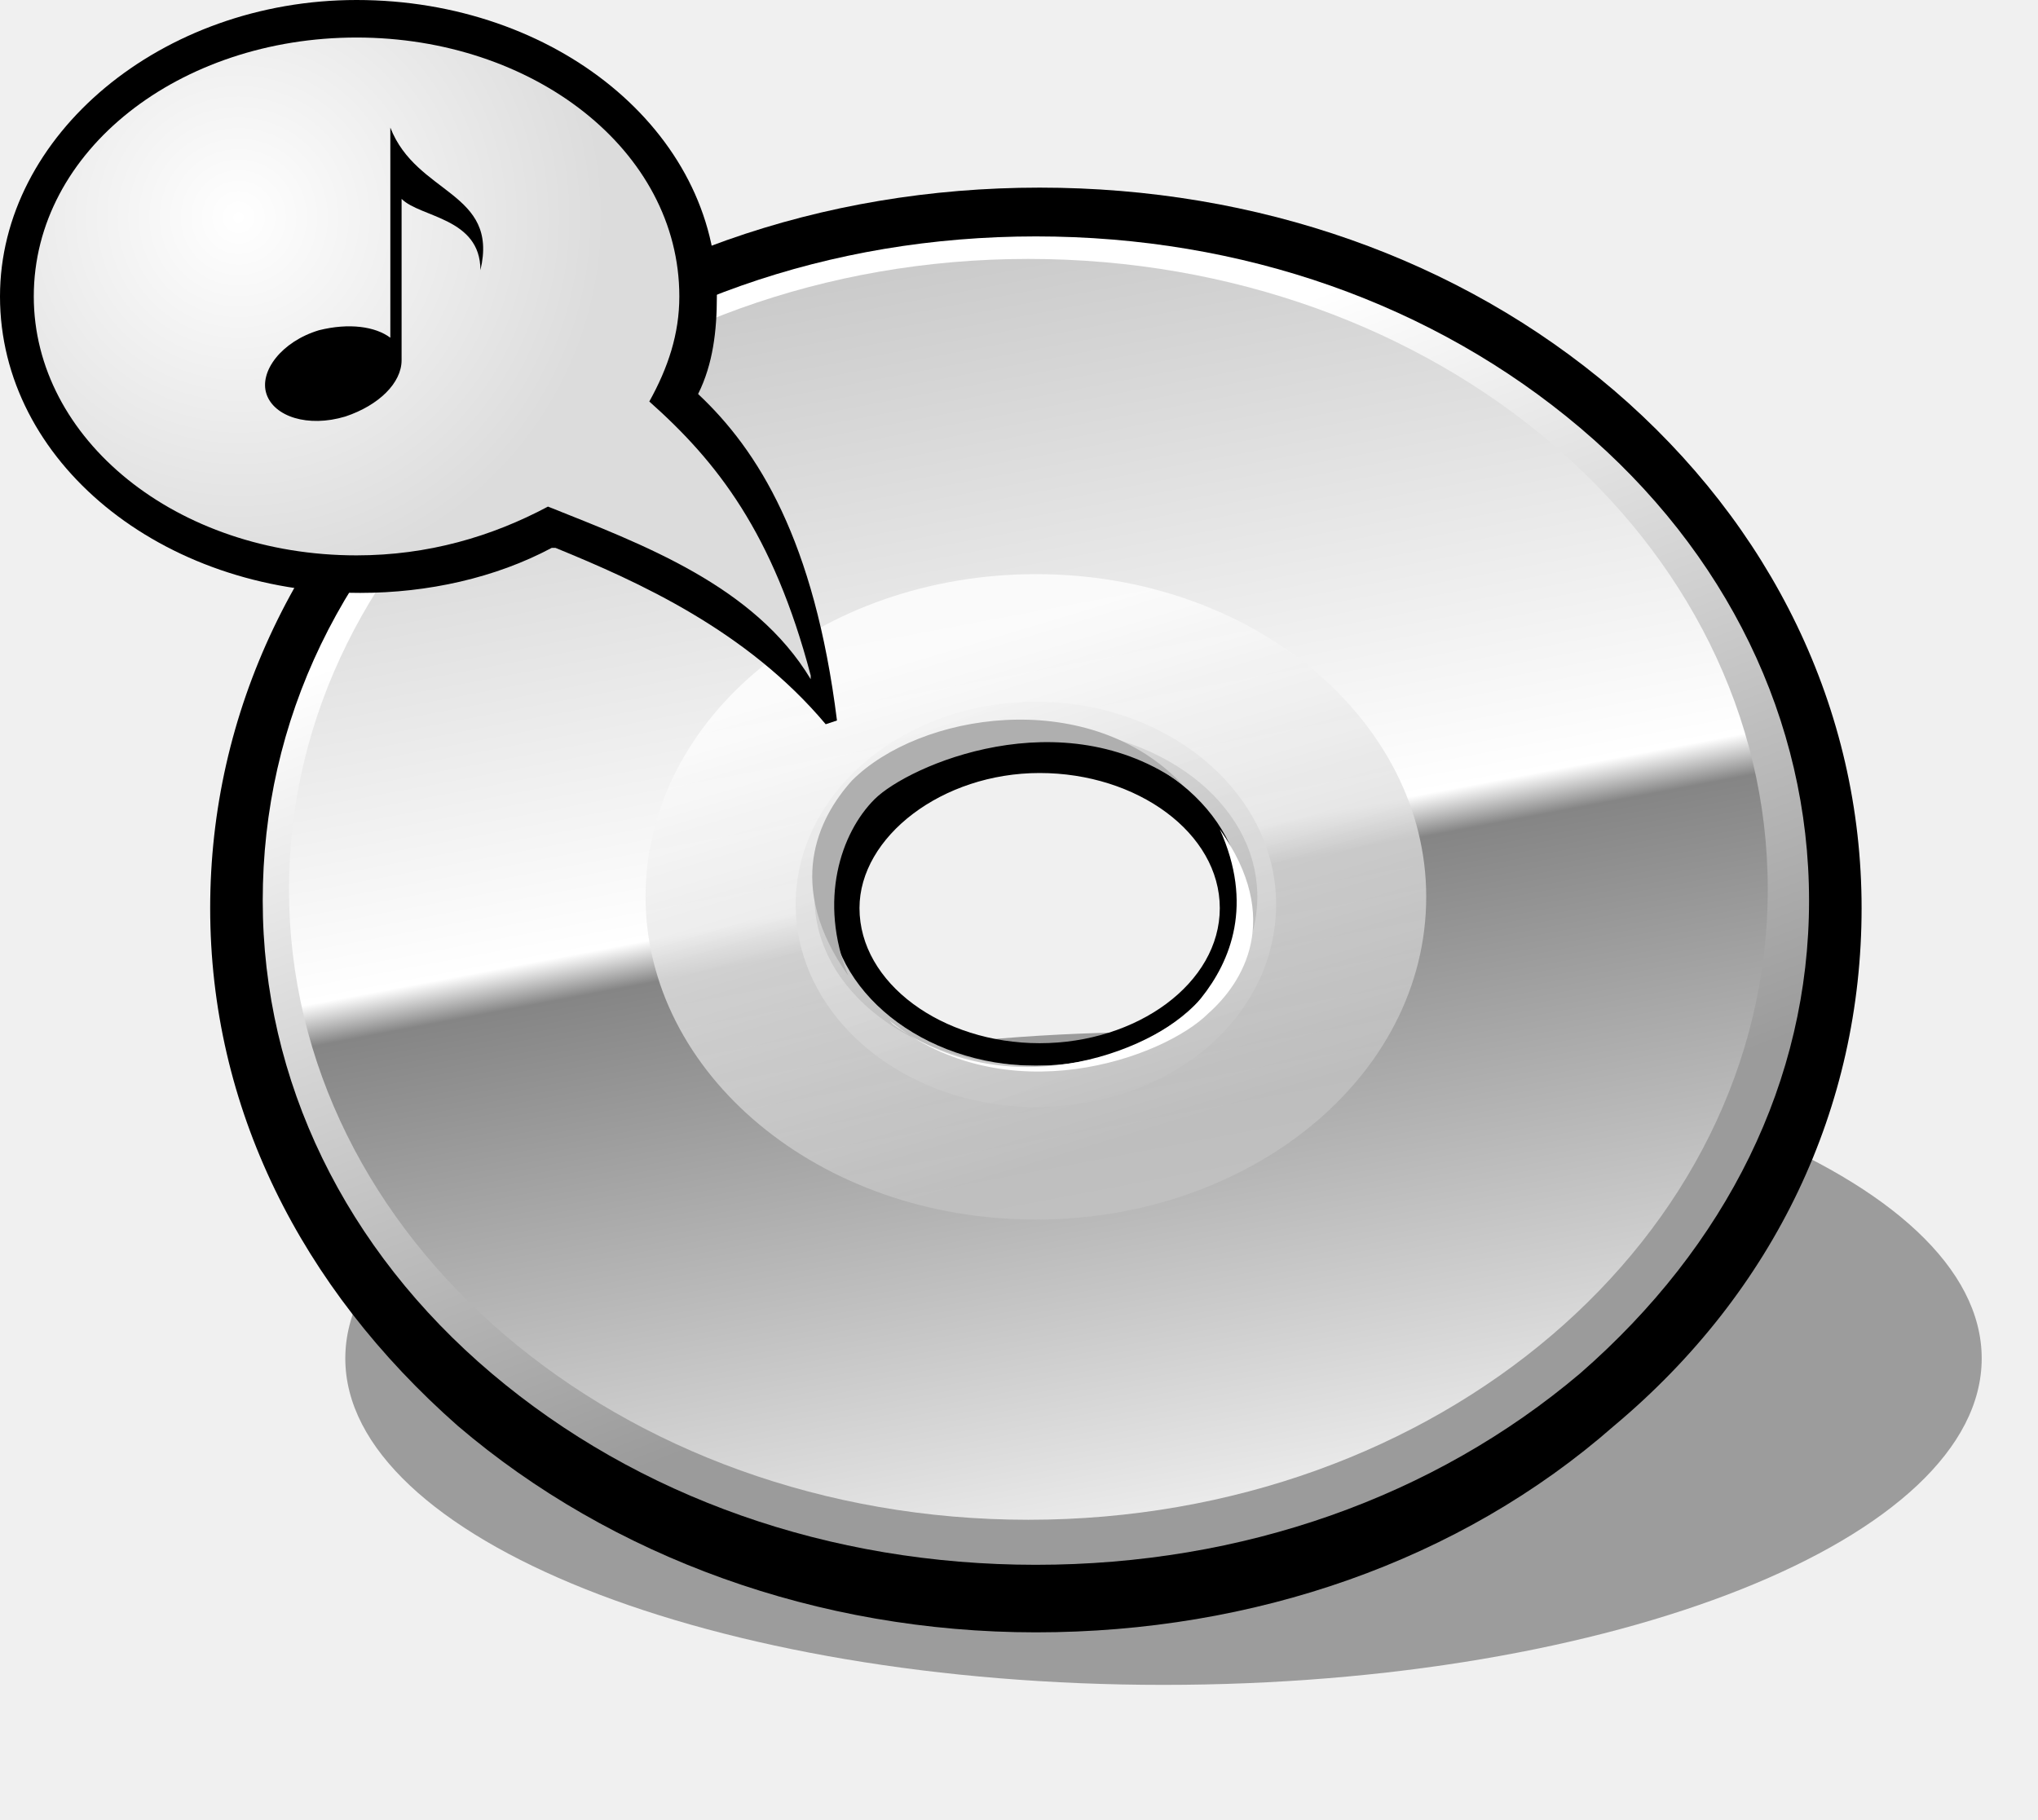
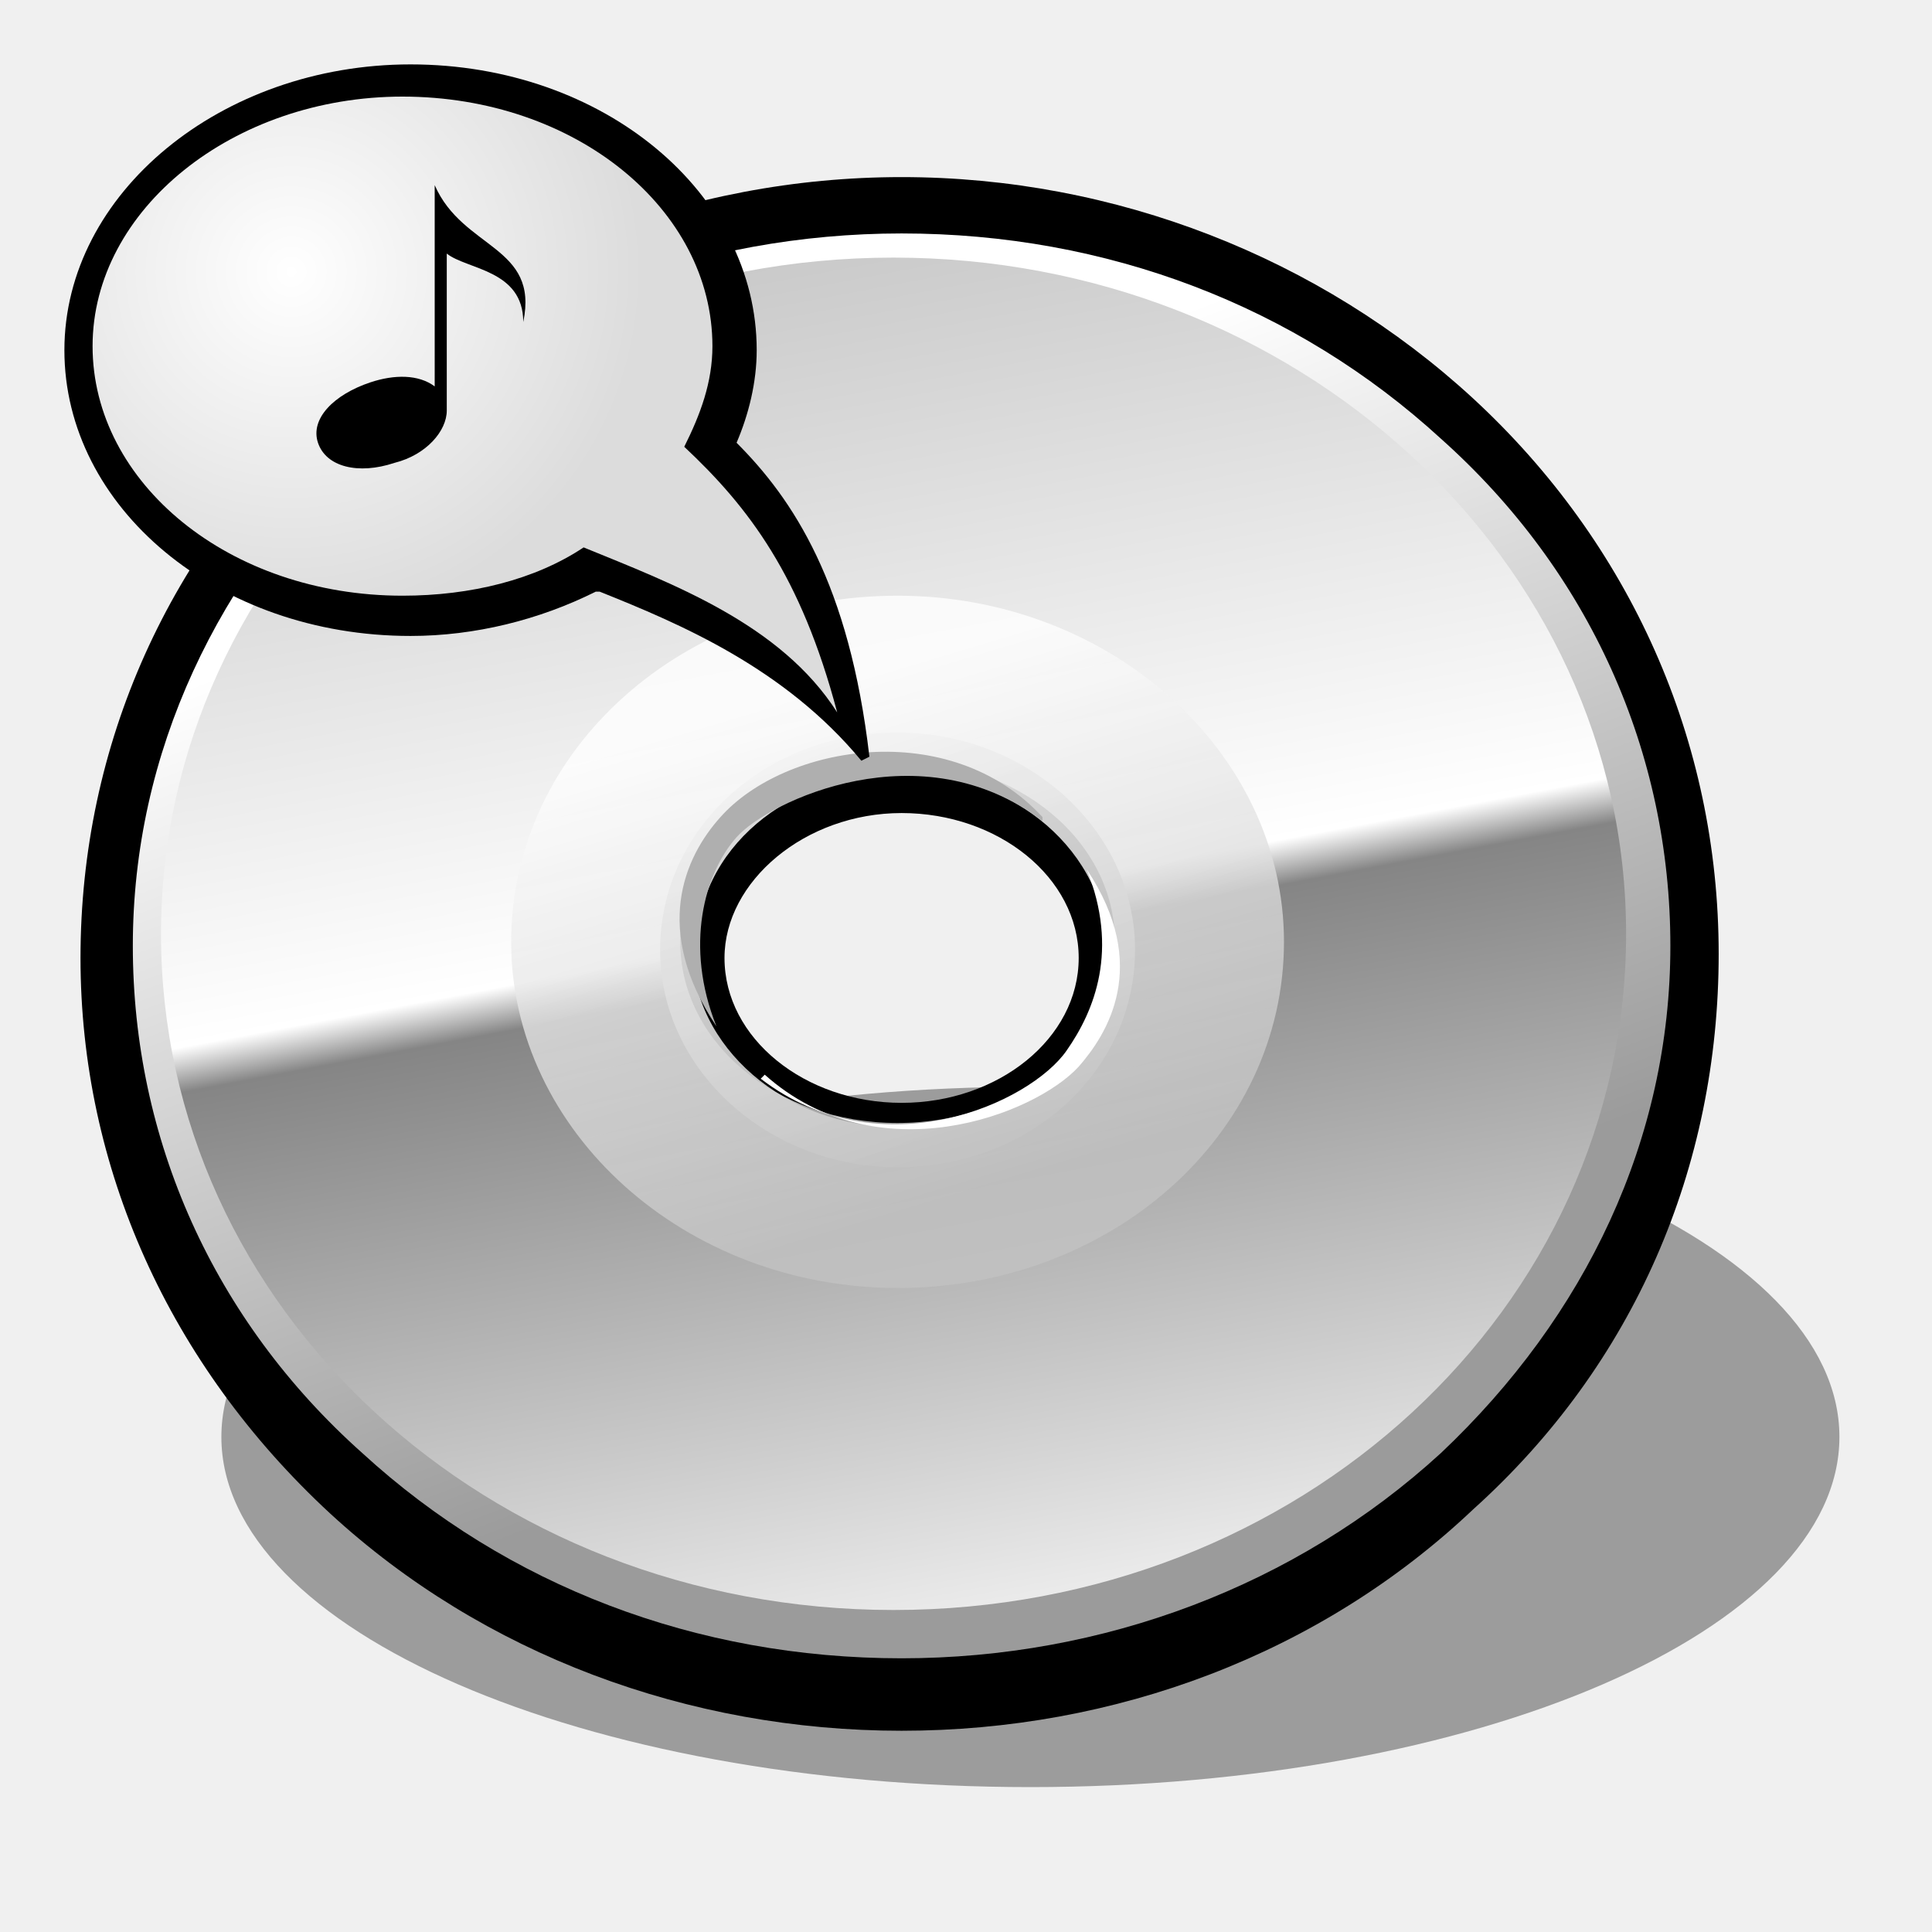
- <svg width="54.3pt" height="48.5pt" viewBox="0 0 54.3 48.5" xml:space="preserve">
+ <svg width="48pt" height="48pt" viewBox="0 0 48 48" xml:space="preserve">
  <g id="Layer_x0020_5" style="fill-rule:nonzero;clip-rule:nonzero;stroke:#000000;stroke-miterlimit:4;">
-     <path style="opacity:0.35;stroke:none;" d="M52.8,36.2c0,4.8-9.8,8.7-21.8,8.7c-12,0-21.8-3.9-21.8-8.7c0-4.8,9.8-8.7,21.8-8.7c12,0,21.8,3.9,21.8,8.7z" />
-     <path style="stroke:none;" d="M12.2,10.4C7.9,14.1,5.6,19,5.6,24.2c0,5.3,2.4,10.1,6.6,13.8c4.1,3.5,9.6,5.5,15.4,5.5c5.8,0,11.3-1.9,15.4-5.5c4.3-3.6,6.6-8.5,6.6-13.8c0-5.3-2.4-10.2-6.6-13.8C38.9,6.9,33.5,5,27.7,5c-5.8,0-11.3,1.9-15.4,5.5z M22.9,24.2    c0-1.9,2.2-3.6,4.8-3.6s4.8,1.6,4.8,3.6s-2.2,3.6-4.8,3.6s-4.8-1.6-4.8-3.6z" />
-     <linearGradient id="aigrd1" gradientUnits="userSpaceOnUse" x1="23.162" y1="12.348" x2="31.258" y2="33.821">
+     <path style="opacity:0.35;stroke:none;" d="M45.7,35.7c0,4.8-9,8.7-20.1,8.7c-11.1,0-20.1-3.9-20.1-8.7c0-4.8,9-8.7,20.1-8.7c11.1,0,20.1,3.9,20.1,8.7z" />
+     <path style="stroke:none;" d="M8.2,10C4.2,13.6,2,18.5,2,23.8C2,29,4.2,33.9,8.2,37.6C12,41.1,17.1,43,22.4,43s10.4-1.9,14.2-5.5c4-3.6,6.1-8.5,6.1-13.8c0-5.3-2.2-10.2-6.1-13.8c-3.8-3.5-8.9-5.5-14.2-5.5S12,6.4,8.2,10z M18,23.8c0-1.9,2-3.6,4.4-3.6    c2.4,0,4.4,1.6,4.4,3.6s-2,3.6-4.4,3.6c-2.4,0-4.4-1.6-4.4-3.6z" />
+     <linearGradient id="aigrd1" gradientUnits="userSpaceOnUse" x1="17.977" y1="12.014" x2="25.979" y2="33.235">
      <stop offset="0" style="stop-color:#FFFFFF" />
      <stop offset="1" style="stop-color:#9B9B9B" />
    </linearGradient>
-     <path style="fill:url(#aigrd1);stroke:none;" d="M13.1,11.4C9.1,14.8,7,19.2,7,24c0,4.8,2.2,9.3,6.1,12.6c3.9,3.3,9,5.1,14.5,5.1c5.5,0,10.6-1.8,14.5-5.1c3.9-3.4,6.1-7.8,6.1-12.6c0-4.8-2.2-9.3-6.1-12.6c-3.9-3.3-9-5.1-14.5-5.1c-5.5,0-10.6,1.8-14.5,5.1z M22.1,24c0-2.5,2.5-4.4,5.5-4.4    c3,0,5.5,2,5.5,4.4s-2.5,4.4-5.5,4.4c-3,0-5.5-2-5.5-4.4z" />
-     <linearGradient id="aigrd2" gradientUnits="userSpaceOnUse" x1="31.153" y1="43.573" x2="23.77" y2="4.486">
+     <path style="fill:url(#aigrd1);stroke:none;" d="M9,10.9c-3.6,3.4-5.7,7.8-5.7,12.6c0,4.8,2,9.3,5.7,12.6c3.6,3.3,8.3,5.1,13.4,5.1c5,0,9.8-1.8,13.4-5.1c3.6-3.4,5.7-7.8,5.7-12.6c0-4.8-2-9.3-5.7-12.6c-3.6-3.3-8.3-5.1-13.4-5.1c-5,0-9.8,1.8-13.4,5.1z M17.3,23.6c0-2.5,2.3-4.4,5.1-4.4    c2.8,0,5.1,2,5.1,4.4S25.1,28,22.3,28c-2.8,0-5.1-2-5.1-4.4z" />
+     <linearGradient id="aigrd2" gradientUnits="userSpaceOnUse" x1="25.905" y1="42.971" x2="18.571" y2="4.142">
      <stop offset="0" style="stop-color:#FFFFFF" />
      <stop offset="0.494" style="stop-color:#858585" />
      <stop offset="0.522" style="stop-color:#FFFFFF" />
      <stop offset="1" style="stop-color:#C2C2C2" />
    </linearGradient>
-     <path style="fill:url(#aigrd2);stroke:none;" d="M27.4,6.9c-10.9,0-19.7,7.5-19.7,16.8c0,9.3,8.8,16.8,19.7,16.8S47.1,33,47.1,23.7c0-9.3-8.8-16.8-19.7-16.8z M27.6,29.5c-3.5,0-6.4-2.4-6.4-5.4c0-3,2.9-5.4,6.4-5.4c3.5,0,6.4,2.4,6.4,5.4c0,3-2.8,5.4-6.4,5.4z" />
-     <linearGradient id="aigrd3" gradientUnits="userSpaceOnUse" x1="25.57" y1="17.153" x2="29.637" y2="30.708">
+     <path style="fill:url(#aigrd2);stroke:none;" d="M22.2,6.4C12.1,6.4,4,14,4,23.2C4,32.5,12.1,40,22.2,40s18.2-7.5,18.2-16.8c0-9.3-8.2-16.8-18.2-16.8z M22.3,29c-3.2,0-5.9-2.4-5.9-5.4c0-3,2.6-5.4,5.9-5.4c3.2,0,5.9,2.4,5.9,5.4c0,3-2.6,5.4-5.9,5.4z" />
+     <linearGradient id="aigrd3" gradientUnits="userSpaceOnUse" x1="20.453" y1="17.081" x2="24.277" y2="29.831">
      <stop offset="0" style="stop-color:#FFFFFF" />
      <stop offset="1" style="stop-color:#C2C2C2" />
    </linearGradient>
-     <path style="opacity:0.79;fill:url(#aigrd3);stroke:none;" d="M27.6,15.3c-5.7,0-10.4,3.8-10.4,8.6c0,4.7,4.6,8.6,10.4,8.6c5.7,0,10.4-3.8,10.4-8.6c0-4.7-4.6-8.6-10.4-8.6z M27.6,28.4c-3.3,0-5.9-2-5.9-4.5c0-2.5,2.6-4.5,5.9-4.5c3.3,0,5.9,2,5.9,4.5c0,2.5-2.6,4.5-5.9,4.5z" />
-     <path style="fill:#AFAFAF;stroke:none;" d="M31.5,20.9c-3.2-2.3-7.3-0.5-8.2,0.4S21.8,24,22.6,26c-1.7-2.4-0.8-4.2,0.1-5.2c1.8-1.8,6.2-2.5,8.7,0z" />
-     <path style="fill:#FFFFFF;stroke:none;" d="M23.8,27.3c3.2,2.3,7.2,0.6,8.2-0.7c0.8-1,1.4-2.5,0.5-4.5c1.7,2.4,0.6,4.1-0.3,4.9c-1.2,1.2-5.4,2.7-8.5,0.2z" />
-     <path style="fill:none;stroke:none;" d="M5.1,1.4h48.6v47H5.1v-47z" />
+     <path style="opacity:0.79;fill:url(#aigrd3);stroke:none;" d="M22.3,14.8c-5.3,0-9.6,3.8-9.6,8.6c0,4.7,4.3,8.6,9.6,8.6c5.3,0,9.6-3.8,9.6-8.6c0-4.7-4.3-8.6-9.6-8.6z M22.3,27.9c-3,0-5.4-2-5.4-4.5c0-2.5,2.4-4.5,5.4-4.5c3,0,5.4,2,5.4,4.5c0,2.5-2.4,4.5-5.4,4.5z" />
+     <path style="fill:#AFAFAF;stroke:none;" d="M25.9,20.4c-3-2.3-6.8-0.5-7.6,0.4c-0.8,0.9-1.3,2.7-0.5,4.7c-1.6-2.4-0.8-4.2,0.1-5.2c1.6-1.8,5.7-2.5,8,0z" />
+     <path style="fill:#FFFFFF;stroke:none;" d="M18.9,26.8c3,2.3,6.7,0.6,7.6-0.7c0.7-1,1.3-2.5,0.5-4.5c1.6,2.4,0.5,4.1-0.2,4.9c-1.1,1.2-5,2.7-7.8,0.2z" />
+     <path style="fill:none;stroke:none;" d="M1.5,1h44.9v47H1.5V1z" />
  </g>
  <g id="Layer_x0020_3" style="fill-rule:nonzero;clip-rule:nonzero;stroke:#000000;stroke-miterlimit:4;">
-     <path style="stroke:none;" d="M0,7.9c0,4.4,4.3,7.9,9.6,7.9c1.8,0,3.6-0.4,5.1-1.2c0,0,0.1,0,0.1,0c2.2,0.9,5.1,2.2,7.2,4.7l0.3-0.1c-0.6-4.8-2.1-7.2-3.7-8.7c0.4-0.8,0.5-1.7,0.5-2.6c0-4.4-4.3-7.9-9.6-7.9C4.3,0,0,3.6,0,7.9z" />
+     <path style="stroke:none;" d="M1.6,8.7c0,3.9,3.8,7.1,8.6,7.1c1.6,0,3.2-0.4,4.6-1.1c0,0,0.1,0,0.1,0c2,0.8,4.6,1.9,6.5,4.2l0.2-0.1c-0.5-4.3-1.9-6.4-3.3-7.8c0.3-0.7,0.5-1.5,0.5-2.3c0-3.9-3.8-7.1-8.6-7.1c-4.7,0-8.6,3.2-8.6,7.1z" />
    <g>
-       <radialGradient id="aigrd4" cx="6.358" cy="5.793" r="9.791" fx="6.358" fy="5.793" gradientUnits="userSpaceOnUse">
+       <radialGradient id="aigrd4" cx="7.241" cy="6.753" r="8.739" fx="7.241" fy="6.753" gradientUnits="userSpaceOnUse">
        <stop offset="0" style="stop-color:#FFFFFF" />
        <stop offset="1" style="stop-color:#DCDCDC" />
      </radialGradient>
-       <path style="fill:url(#aigrd4);stroke:none;" d="M21.6,18c-1-3.8-2.5-5.7-4.3-7.3c0.5-0.9,0.8-1.8,0.8-2.8C18.1,4,14.2,1,9.5,1C4.8,1,0.9,4,0.9,7.9c0,3.8,3.8,6.9,8.6,6.9c1.9,0,3.6-0.5,5.1-1.3c2.5,1,5.5,2.1,7,4.6z" />
+       <path style="fill:url(#aigrd4);stroke:none;" d="M20.8,17.7c-0.9-3.4-2.2-5.1-3.8-6.6c0.4-0.8,0.7-1.6,0.7-2.5c0-3.4-3.4-6.2-7.7-6.2c-4.2,0-7.7,2.8-7.7,6.2c0,3.4,3.4,6.2,7.7,6.2c1.7,0,3.3-0.4,4.5-1.2c2.2,0.9,4.9,1.9,6.3,4.1z" />
    </g>
-     <path style="stroke:none;" d="M10.7,5.3c0.5,0.5,2.1,0.5,2.1,1.9c0.5-2.1-1.7-2-2.4-3.8l0,5.6C10,8.7,9.3,8.6,8.5,8.8c-1,0.3-1.6,1.1-1.4,1.7c0.2,0.6,1.1,0.9,2.1,0.6c0.9-0.3,1.5-0.9,1.5-1.5V5.3z" />
+     <path style="stroke:none;" d="M11.1,6.3C11.6,6.7,13,6.7,13,8c0.4-1.9-1.5-1.8-2.2-3.4l0,5c-0.4-0.3-1-0.3-1.6-0.1c-0.9,0.3-1.5,0.9-1.3,1.5c0.2,0.6,1,0.8,1.9,0.5c0.8-0.2,1.3-0.8,1.3-1.3V6.3z" />
  </g>
  <g id="Layer_x0020_2" style="fill-rule:nonzero;clip-rule:nonzero;stroke:#000000;stroke-miterlimit:4;">
-     <path style="fill:none;stroke:none;" d="M2.3,0.5h52v48h-52v-48z" />
+     <path style="fill:none;stroke:none;" d="M0,0h48v48H0V0z" />
  </g>
</svg>
